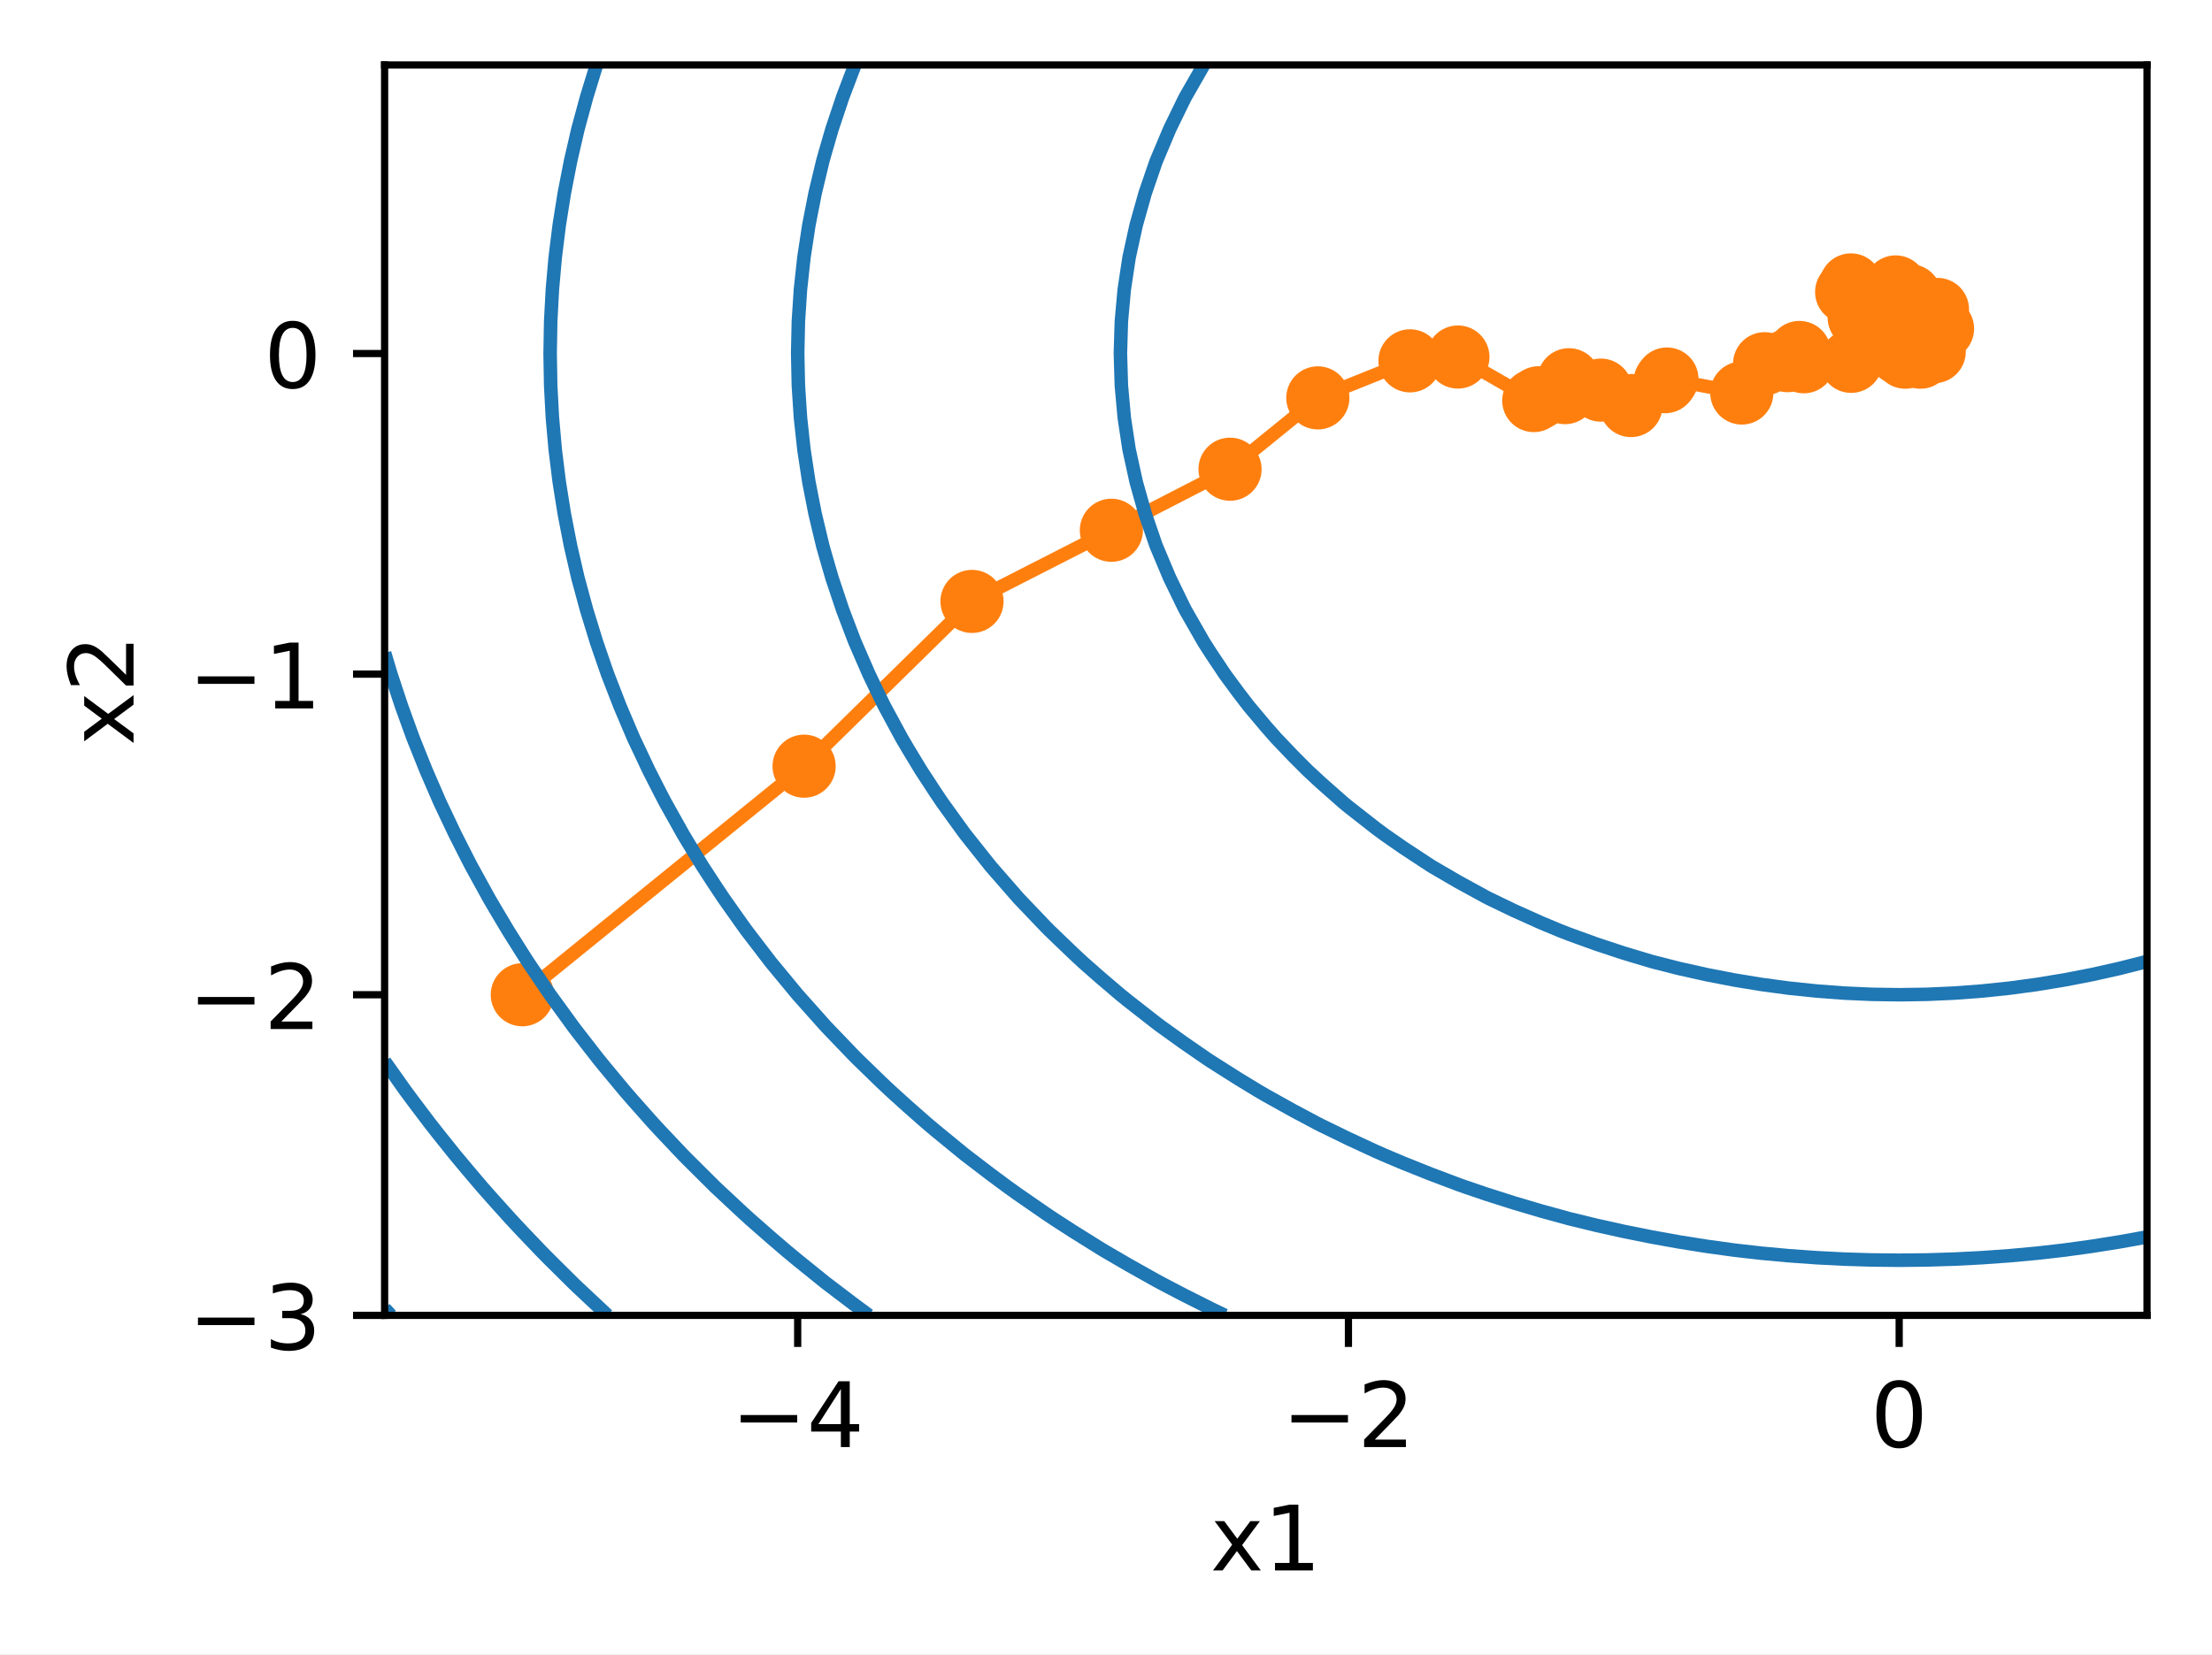
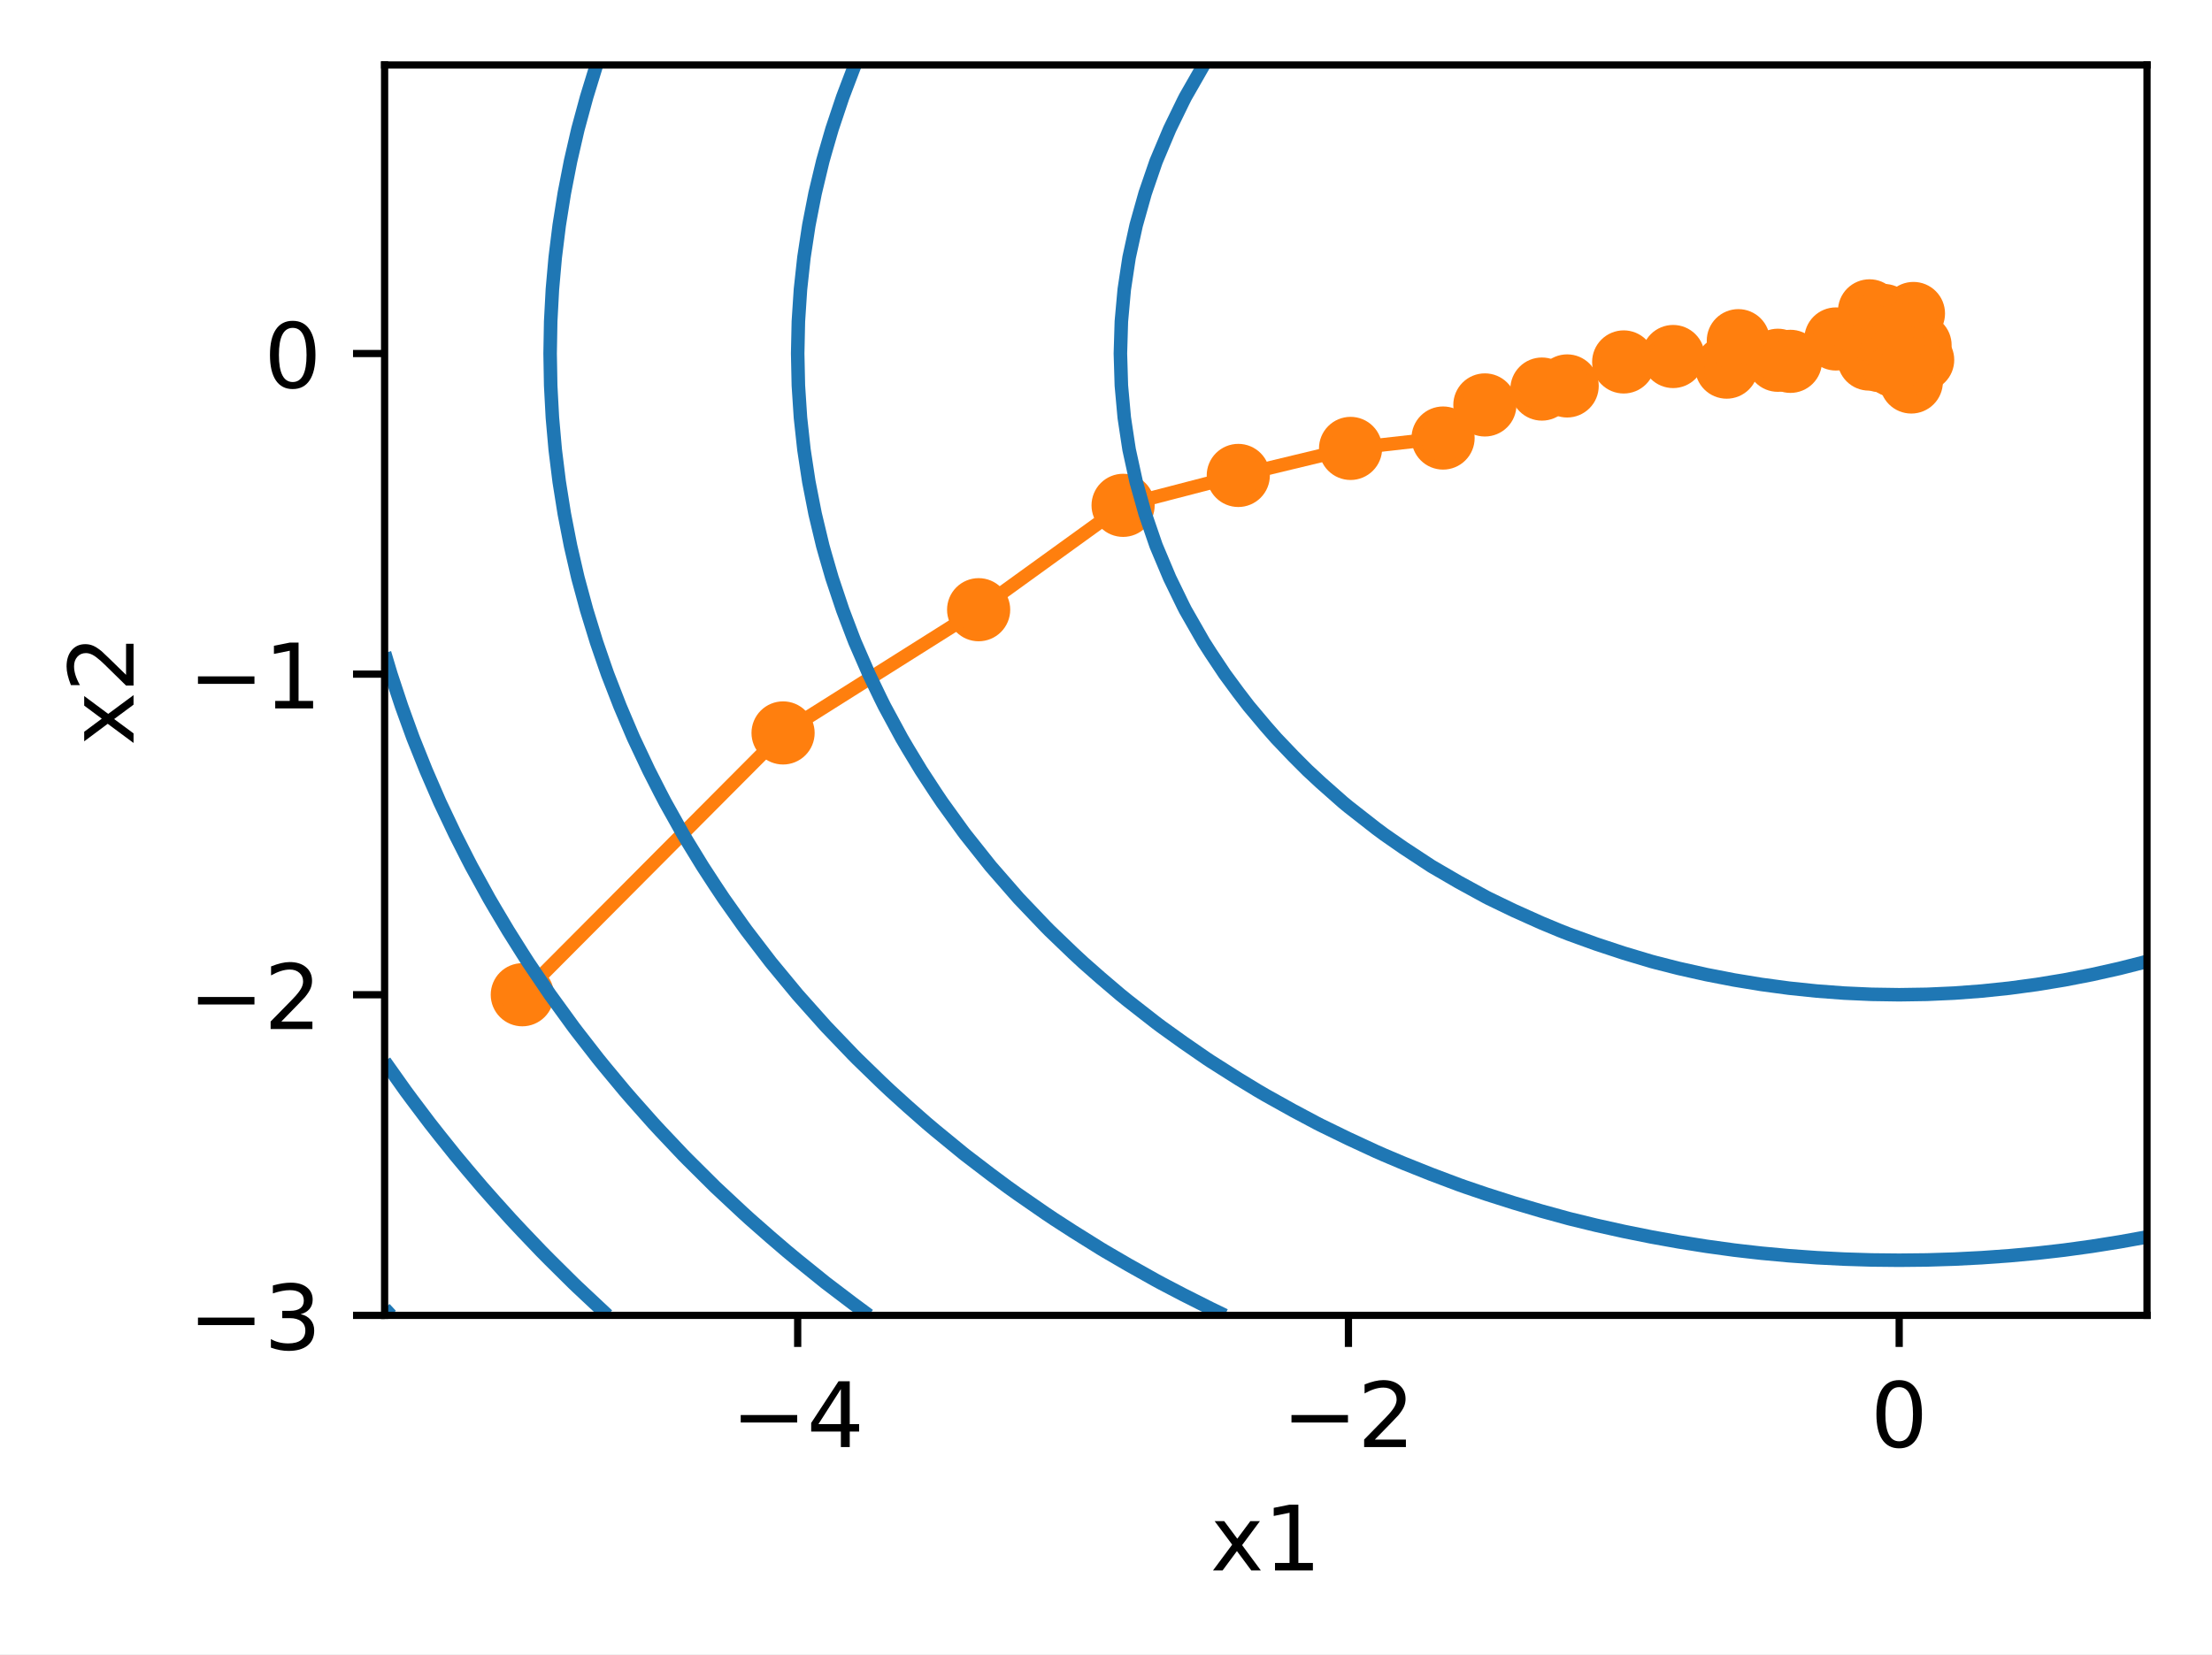
<svg xmlns="http://www.w3.org/2000/svg" xmlns:xlink="http://www.w3.org/1999/xlink" width="245.12pt" height="183.356pt" viewBox="0 0 245.12 183.356" version="1.1">
  <defs>
    <style type="text/css">*{stroke-linejoin: round; stroke-linecap: butt}</style>
  </defs>
  <g id="figure_1">
    <g id="patch_1">
      <path d="M 0 183.356  L 245.12 183.356  L 245.12 0  L 0 0  z " style="fill: #ffffff" />
    </g>
    <g id="axes_1">
      <g id="patch_2">
        <path d="M 42.62 145.8  L 237.92 145.8  L 237.92 7.2  L 42.62 7.2  z " style="fill: #ffffff" />
      </g>
      <g id="matplotlib.axis_1">
        <g id="xtick_1">
          <g id="line2d_1">
            <defs>
-               <path id="ma65a101f64" d="M 0 0  L 0 3.5  " style="stroke: #000000; stroke-width: 0.8" />
+               <path id="macbfa686f9" d="M 0 0  L 0 3.5  " style="stroke: #000000; stroke-width: 0.8" />
            </defs>
            <g>
-               <use xlink:href="#ma65a101f64" x="88.394" y="145.8" style="stroke: #000000; stroke-width: 0.8" />
+               <use xlink:href="#macbfa686f9" x="88.394" y="145.8" style="stroke: #000000; stroke-width: 0.8" />
            </g>
          </g>
          <g id="text_1">
            <g transform="translate(81.02266 160.3984) scale(0.1 -0.1)">
              <defs>
                <path id="DejaVuSans-2212" d="M 678 2272  L 4684 2272  L 4684 1741  L 678 1741  L 678 2272  z " transform="scale(0.015625)" />
                <path id="DejaVuSans-34" d="M 2419 4116  L 825 1625  L 2419 1625  L 2419 4116  z M 2253 4666  L 3047 4666  L 3047 1625  L 3713 1625  L 3713 1100  L 3047 1100  L 3047 0  L 2419 0  L 2419 1100  L 313 1100  L 313 1709  L 2253 4666  z " transform="scale(0.015625)" />
              </defs>
              <use xlink:href="#DejaVuSans-2212" />
              <use xlink:href="#DejaVuSans-34" x="83.789" />
            </g>
          </g>
        </g>
        <g id="xtick_2">
          <g id="line2d_2">
            <g>
-               <use xlink:href="#ma65a101f64" x="149.425" y="145.8" style="stroke: #000000; stroke-width: 0.8" />
+               <use xlink:href="#macbfa686f9" x="149.425" y="145.8" style="stroke: #000000; stroke-width: 0.8" />
            </g>
          </g>
          <g id="text_2">
            <g transform="translate(142.0539 160.3984) scale(0.1 -0.1)">
              <defs>
                <path id="DejaVuSans-32" d="M 1228 531  L 3431 531  L 3431 0  L 469 0  L 469 531  Q 828 903 1448 1529  Q 2069 2156 2228 2338  Q 2531 2678 2651 2914  Q 2772 3150 2772 3378  Q 2772 3750 2511 3984  Q 2250 4219 1831 4219  Q 1534 4219 1204 4116  Q 875 4013 500 3803  L 500 4441  Q 881 4594 1212 4672  Q 1544 4750 1819 4750  Q 2544 4750 2975 4387  Q 3406 4025 3406 3419  Q 3406 3131 3298 2873  Q 3191 2616 2906 2266  Q 2828 2175 2409 1742  Q 1991 1309 1228 531  z " transform="scale(0.015625)" />
              </defs>
              <use xlink:href="#DejaVuSans-2212" />
              <use xlink:href="#DejaVuSans-32" x="83.789" />
            </g>
          </g>
        </g>
        <g id="xtick_3">
          <g id="line2d_3">
            <g>
-               <use xlink:href="#ma65a101f64" x="210.456" y="145.8" style="stroke: #000000; stroke-width: 0.8" />
+               <use xlink:href="#macbfa686f9" x="210.456" y="145.8" style="stroke: #000000; stroke-width: 0.8" />
            </g>
          </g>
          <g id="text_3">
            <g transform="translate(207.275 160.3984) scale(0.1 -0.1)">
              <defs>
                <path id="DejaVuSans-30" d="M 2034 4250  Q 1547 4250 1301 3770  Q 1056 3291 1056 2328  Q 1056 1369 1301 889  Q 1547 409 2034 409  Q 2525 409 2770 889  Q 3016 1369 3016 2328  Q 3016 3291 2770 3770  Q 2525 4250 2034 4250  z M 2034 4750  Q 2819 4750 3233 4129  Q 3647 3509 3647 2328  Q 3647 1150 3233 529  Q 2819 -91 2034 -91  Q 1250 -91 836 529  Q 422 1150 422 2328  Q 422 3509 836 4129  Q 1250 4750 2034 4750  z " transform="scale(0.015625)" />
              </defs>
              <use xlink:href="#DejaVuSans-30" />
            </g>
          </g>
        </g>
        <g id="text_4">
          <g transform="translate(134.1297 174.0766) scale(0.1 -0.1)">
            <defs>
              <path id="DejaVuSans-78" d="M 3513 3500  L 2247 1797  L 3578 0  L 2900 0  L 1881 1375  L 863 0  L 184 0  L 1544 1831  L 300 3500  L 978 3500  L 1906 2253  L 2834 3500  L 3513 3500  z " transform="scale(0.015625)" />
              <path id="DejaVuSans-31" d="M 794 531  L 1825 531  L 1825 4091  L 703 3866  L 703 4441  L 1819 4666  L 2450 4666  L 2450 531  L 3481 531  L 3481 0  L 794 0  L 794 531  z " transform="scale(0.015625)" />
            </defs>
            <use xlink:href="#DejaVuSans-78" />
            <use xlink:href="#DejaVuSans-31" x="59.18" />
          </g>
        </g>
      </g>
      <g id="matplotlib.axis_2">
        <g id="ytick_1">
          <g id="line2d_4">
            <defs>
-               <path id="m1070667ce7" d="M 0 0  L -3.5 0  " style="stroke: #000000; stroke-width: 0.8" />
+               <path id="mb3e11f49fe" d="M 0 0  L -3.5 0  " style="stroke: #000000; stroke-width: 0.8" />
            </defs>
            <g>
-               <use xlink:href="#m1070667ce7" x="42.62" y="145.8" style="stroke: #000000; stroke-width: 0.8" />
+               <use xlink:href="#mb3e11f49fe" x="42.62" y="145.8" style="stroke: #000000; stroke-width: 0.8" />
            </g>
          </g>
          <g id="text_5">
            <g transform="translate(20.87813 149.5992) scale(0.1 -0.1)">
              <defs>
                <path id="DejaVuSans-33" d="M 2597 2516  Q 3050 2419 3304 2112  Q 3559 1806 3559 1356  Q 3559 666 3084 287  Q 2609 -91 1734 -91  Q 1441 -91 1130 -33  Q 819 25 488 141  L 488 750  Q 750 597 1062 519  Q 1375 441 1716 441  Q 2309 441 2620 675  Q 2931 909 2931 1356  Q 2931 1769 2642 2001  Q 2353 2234 1838 2234  L 1294 2234  L 1294 2753  L 1863 2753  Q 2328 2753 2575 2939  Q 2822 3125 2822 3475  Q 2822 3834 2567 4026  Q 2313 4219 1838 4219  Q 1578 4219 1281 4162  Q 984 4106 628 3988  L 628 4550  Q 988 4650 1302 4700  Q 1616 4750 1894 4750  Q 2613 4750 3031 4423  Q 3450 4097 3450 3541  Q 3450 3153 3228 2886  Q 3006 2619 2597 2516  z " transform="scale(0.015625)" />
              </defs>
              <use xlink:href="#DejaVuSans-2212" />
              <use xlink:href="#DejaVuSans-33" x="83.789" />
            </g>
          </g>
        </g>
        <g id="ytick_2">
          <g id="line2d_5">
            <g>
-               <use xlink:href="#m1070667ce7" x="42.62" y="110.262" style="stroke: #000000; stroke-width: 0.8" />
+               <use xlink:href="#mb3e11f49fe" x="42.62" y="110.262" style="stroke: #000000; stroke-width: 0.8" />
            </g>
          </g>
          <g id="text_6">
            <g transform="translate(20.87813 114.0608) scale(0.1 -0.1)">
              <use xlink:href="#DejaVuSans-2212" />
              <use xlink:href="#DejaVuSans-32" x="83.789" />
            </g>
          </g>
        </g>
        <g id="ytick_3">
          <g id="line2d_6">
            <g>
-               <use xlink:href="#m1070667ce7" x="42.62" y="74.723" style="stroke: #000000; stroke-width: 0.8" />
+               <use xlink:href="#mb3e11f49fe" x="42.62" y="74.723" style="stroke: #000000; stroke-width: 0.8" />
            </g>
          </g>
          <g id="text_7">
            <g transform="translate(20.87813 78.52229) scale(0.1 -0.1)">
              <use xlink:href="#DejaVuSans-2212" />
              <use xlink:href="#DejaVuSans-31" x="83.789" />
            </g>
          </g>
        </g>
        <g id="ytick_4">
          <g id="line2d_7">
            <g>
-               <use xlink:href="#m1070667ce7" x="42.62" y="39.185" style="stroke: #000000; stroke-width: 0.8" />
+               <use xlink:href="#mb3e11f49fe" x="42.62" y="39.185" style="stroke: #000000; stroke-width: 0.8" />
            </g>
          </g>
          <g id="text_8">
            <g transform="translate(29.25781 42.98383) scale(0.1 -0.1)">
              <use xlink:href="#DejaVuSans-30" />
            </g>
          </g>
        </g>
        <g id="text_9">
          <g transform="translate(14.79844 82.64062) rotate(-90) scale(0.1 -0.1)">
            <use xlink:href="#DejaVuSans-78" />
            <use xlink:href="#DejaVuSans-32" x="59.18" />
          </g>
        </g>
      </g>
      <g id="line2d_8">
-         <path d="M 57.878 110.262  L 89.105 84.928  L 107.712 66.664  L 123.156 58.778  L 136.305 52.009  L 146.035 44.103  L 156.246 39.997  L 161.557 39.575  L 169.964 44.4  L 170.5 44.091  L 173.429 43.52  L 173.862 42.094  L 177.398 43.243  L 180.74 44.953  L 184.511 42.308  L 184.719 42.014  L 193.018 43.562  L 195.542 40.318  L 199.88 40.098  L 198.102 39.975  L 199.397 39.07  L 205.13 40.052  L 206.023 35.197  L 206.318 34.222  L 204.634 32.365  L 205.108 31.583  L 208.729 34.325  L 210.292 32.951  L 210.066 31.805  L 211.552 33.043  L 211.67 32.786  L 210.794 34.202  L 213.216 35.535  L 212.948 38.003  L 214.337 38.977  L 213.949 38.574  L 212.696 37.98  L 212.174 37.71  L 212.812 39.592  L 213.94 38.445  L 215.26 36.429  L 212.587 38.157  L 211.335 37.716  L 210.378 39.067  L 210.22 37.283  L 210.225 38.477  L 211.125 39.592  L 211.523 37.769  L 212.262 34.17  L 212.869 34.807  L 214.7 34.301  " clip-path="url(#p19e5c8da83)" style="fill: none; stroke: #ff7f0e; stroke-width: 1.5; stroke-linecap: square" />
+         <path d="M 57.878 110.262  L 86.775 81.242  L 108.446 67.583  L 124.455 56.014  L 137.22 52.7  L 149.661 49.705  L 159.911 48.554  L 164.545 44.885  L 170.865 43.126  L 173.663 42.779  L 179.928 40.119  L 185.404 39.518  L 191.338 40.694  L 192.63 37.763  L 197.01 39.934  L 198.404 40.053  L 203.441 37.573  L 208.875 37.766  L 208.344 39.981  L 210.37 39.837  L 211.758 37.686  L 210.181 40.532  L 210.909 37.975  L 210.878 39.39  L 208.348 39.882  L 208.616 37.191  L 207.17 34.456  L 208.759 34.969  L 212.036 34.748  L 212.151 37.774  L 211.523 36.194  L 212.768 38.264  L 211.968 39.112  L 213.057 39.894  L 211.798 42.341  L 209.771 40.449  L 207.103 39.799  L 206.63 37.039  L 207.597 37.785  L 208.353 35.713  L 208.324 36.187  L 207.792 36.321  L 207.485 37.193  L 208.518 37.495  L 210.6 37.183  L 209.568 38.983  L 209.803 39.155  L 209.93 40.554  L 211.24 40.143  L 210.299 39.38  L 210.778 40.61  " clip-path="url(#pc0b15f96fc)" style="fill: none; stroke: #ff7f0e; stroke-width: 1.5; stroke-linecap: square" />
        <defs>
-           <path id="ma02d3392f0" d="M 0 3  C 0.796 3 1.559 2.684 2.121 2.121  C 2.684 1.559 3 0.796 3 0  C 3 -0.796 2.684 -1.559 2.121 -2.121  C 1.559 -2.684 0.796 -3 0 -3  C -0.796 -3 -1.559 -2.684 -2.121 -2.121  C -2.684 -1.559 -3 -0.796 -3 0  C -3 0.796 -2.684 1.559 -2.121 2.121  C -1.559 2.684 -0.796 3 0 3  z " style="stroke: #ff7f0e" />
+           <path id="m8603311ffd" d="M 0 3  C 0.796 3 1.559 2.684 2.121 2.121  C 2.684 1.559 3 0.796 3 0  C 3 -0.796 2.684 -1.559 2.121 -2.121  C 1.559 -2.684 0.796 -3 0 -3  C -0.796 -3 -1.559 -2.684 -2.121 -2.121  C -2.684 -1.559 -3 -0.796 -3 0  C -3 0.796 -2.684 1.559 -2.121 2.121  C -1.559 2.684 -0.796 3 0 3  z " style="stroke: #ff7f0e" />
        </defs>
-         <g clip-path="url(#p19e5c8da83)">
-           <use xlink:href="#ma02d3392f0" x="57.878" y="110.262" style="fill: #ff7f0e; stroke: #ff7f0e" />
-           <use xlink:href="#ma02d3392f0" x="89.105" y="84.928" style="fill: #ff7f0e; stroke: #ff7f0e" />
-           <use xlink:href="#ma02d3392f0" x="107.712" y="66.664" style="fill: #ff7f0e; stroke: #ff7f0e" />
-           <use xlink:href="#ma02d3392f0" x="123.156" y="58.778" style="fill: #ff7f0e; stroke: #ff7f0e" />
-           <use xlink:href="#ma02d3392f0" x="136.305" y="52.009" style="fill: #ff7f0e; stroke: #ff7f0e" />
-           <use xlink:href="#ma02d3392f0" x="146.035" y="44.103" style="fill: #ff7f0e; stroke: #ff7f0e" />
-           <use xlink:href="#ma02d3392f0" x="156.246" y="39.997" style="fill: #ff7f0e; stroke: #ff7f0e" />
-           <use xlink:href="#ma02d3392f0" x="161.557" y="39.575" style="fill: #ff7f0e; stroke: #ff7f0e" />
-           <use xlink:href="#ma02d3392f0" x="169.964" y="44.4" style="fill: #ff7f0e; stroke: #ff7f0e" />
-           <use xlink:href="#ma02d3392f0" x="170.5" y="44.091" style="fill: #ff7f0e; stroke: #ff7f0e" />
-           <use xlink:href="#ma02d3392f0" x="173.429" y="43.52" style="fill: #ff7f0e; stroke: #ff7f0e" />
-           <use xlink:href="#ma02d3392f0" x="173.862" y="42.094" style="fill: #ff7f0e; stroke: #ff7f0e" />
-           <use xlink:href="#ma02d3392f0" x="177.398" y="43.243" style="fill: #ff7f0e; stroke: #ff7f0e" />
-           <use xlink:href="#ma02d3392f0" x="180.74" y="44.953" style="fill: #ff7f0e; stroke: #ff7f0e" />
-           <use xlink:href="#ma02d3392f0" x="184.511" y="42.308" style="fill: #ff7f0e; stroke: #ff7f0e" />
-           <use xlink:href="#ma02d3392f0" x="184.719" y="42.014" style="fill: #ff7f0e; stroke: #ff7f0e" />
-           <use xlink:href="#ma02d3392f0" x="193.018" y="43.562" style="fill: #ff7f0e; stroke: #ff7f0e" />
-           <use xlink:href="#ma02d3392f0" x="195.542" y="40.318" style="fill: #ff7f0e; stroke: #ff7f0e" />
-           <use xlink:href="#ma02d3392f0" x="199.88" y="40.098" style="fill: #ff7f0e; stroke: #ff7f0e" />
-           <use xlink:href="#ma02d3392f0" x="198.102" y="39.975" style="fill: #ff7f0e; stroke: #ff7f0e" />
-           <use xlink:href="#ma02d3392f0" x="199.397" y="39.07" style="fill: #ff7f0e; stroke: #ff7f0e" />
-           <use xlink:href="#ma02d3392f0" x="205.13" y="40.052" style="fill: #ff7f0e; stroke: #ff7f0e" />
-           <use xlink:href="#ma02d3392f0" x="206.023" y="35.197" style="fill: #ff7f0e; stroke: #ff7f0e" />
-           <use xlink:href="#ma02d3392f0" x="206.318" y="34.222" style="fill: #ff7f0e; stroke: #ff7f0e" />
-           <use xlink:href="#ma02d3392f0" x="204.634" y="32.365" style="fill: #ff7f0e; stroke: #ff7f0e" />
-           <use xlink:href="#ma02d3392f0" x="205.108" y="31.583" style="fill: #ff7f0e; stroke: #ff7f0e" />
-           <use xlink:href="#ma02d3392f0" x="208.729" y="34.325" style="fill: #ff7f0e; stroke: #ff7f0e" />
-           <use xlink:href="#ma02d3392f0" x="210.292" y="32.951" style="fill: #ff7f0e; stroke: #ff7f0e" />
-           <use xlink:href="#ma02d3392f0" x="210.066" y="31.805" style="fill: #ff7f0e; stroke: #ff7f0e" />
-           <use xlink:href="#ma02d3392f0" x="211.552" y="33.043" style="fill: #ff7f0e; stroke: #ff7f0e" />
-           <use xlink:href="#ma02d3392f0" x="211.67" y="32.786" style="fill: #ff7f0e; stroke: #ff7f0e" />
-           <use xlink:href="#ma02d3392f0" x="210.794" y="34.202" style="fill: #ff7f0e; stroke: #ff7f0e" />
-           <use xlink:href="#ma02d3392f0" x="213.216" y="35.535" style="fill: #ff7f0e; stroke: #ff7f0e" />
-           <use xlink:href="#ma02d3392f0" x="212.948" y="38.003" style="fill: #ff7f0e; stroke: #ff7f0e" />
-           <use xlink:href="#ma02d3392f0" x="214.337" y="38.977" style="fill: #ff7f0e; stroke: #ff7f0e" />
-           <use xlink:href="#ma02d3392f0" x="213.949" y="38.574" style="fill: #ff7f0e; stroke: #ff7f0e" />
-           <use xlink:href="#ma02d3392f0" x="212.696" y="37.98" style="fill: #ff7f0e; stroke: #ff7f0e" />
-           <use xlink:href="#ma02d3392f0" x="212.174" y="37.71" style="fill: #ff7f0e; stroke: #ff7f0e" />
-           <use xlink:href="#ma02d3392f0" x="212.812" y="39.592" style="fill: #ff7f0e; stroke: #ff7f0e" />
-           <use xlink:href="#ma02d3392f0" x="213.94" y="38.445" style="fill: #ff7f0e; stroke: #ff7f0e" />
-           <use xlink:href="#ma02d3392f0" x="215.26" y="36.429" style="fill: #ff7f0e; stroke: #ff7f0e" />
-           <use xlink:href="#ma02d3392f0" x="212.587" y="38.157" style="fill: #ff7f0e; stroke: #ff7f0e" />
-           <use xlink:href="#ma02d3392f0" x="211.335" y="37.716" style="fill: #ff7f0e; stroke: #ff7f0e" />
-           <use xlink:href="#ma02d3392f0" x="210.378" y="39.067" style="fill: #ff7f0e; stroke: #ff7f0e" />
-           <use xlink:href="#ma02d3392f0" x="210.22" y="37.283" style="fill: #ff7f0e; stroke: #ff7f0e" />
-           <use xlink:href="#ma02d3392f0" x="210.225" y="38.477" style="fill: #ff7f0e; stroke: #ff7f0e" />
-           <use xlink:href="#ma02d3392f0" x="211.125" y="39.592" style="fill: #ff7f0e; stroke: #ff7f0e" />
-           <use xlink:href="#ma02d3392f0" x="211.523" y="37.769" style="fill: #ff7f0e; stroke: #ff7f0e" />
-           <use xlink:href="#ma02d3392f0" x="212.262" y="34.17" style="fill: #ff7f0e; stroke: #ff7f0e" />
-           <use xlink:href="#ma02d3392f0" x="212.869" y="34.807" style="fill: #ff7f0e; stroke: #ff7f0e" />
-           <use xlink:href="#ma02d3392f0" x="214.7" y="34.301" style="fill: #ff7f0e; stroke: #ff7f0e" />
+         <g clip-path="url(#pc0b15f96fc)">
+           <use xlink:href="#m8603311ffd" x="57.878" y="110.262" style="fill: #ff7f0e; stroke: #ff7f0e" />
+           <use xlink:href="#m8603311ffd" x="86.775" y="81.242" style="fill: #ff7f0e; stroke: #ff7f0e" />
+           <use xlink:href="#m8603311ffd" x="108.446" y="67.583" style="fill: #ff7f0e; stroke: #ff7f0e" />
+           <use xlink:href="#m8603311ffd" x="124.455" y="56.014" style="fill: #ff7f0e; stroke: #ff7f0e" />
+           <use xlink:href="#m8603311ffd" x="137.22" y="52.7" style="fill: #ff7f0e; stroke: #ff7f0e" />
+           <use xlink:href="#m8603311ffd" x="149.661" y="49.705" style="fill: #ff7f0e; stroke: #ff7f0e" />
+           <use xlink:href="#m8603311ffd" x="159.911" y="48.554" style="fill: #ff7f0e; stroke: #ff7f0e" />
+           <use xlink:href="#m8603311ffd" x="164.545" y="44.885" style="fill: #ff7f0e; stroke: #ff7f0e" />
+           <use xlink:href="#m8603311ffd" x="170.865" y="43.126" style="fill: #ff7f0e; stroke: #ff7f0e" />
+           <use xlink:href="#m8603311ffd" x="173.663" y="42.779" style="fill: #ff7f0e; stroke: #ff7f0e" />
+           <use xlink:href="#m8603311ffd" x="179.928" y="40.119" style="fill: #ff7f0e; stroke: #ff7f0e" />
+           <use xlink:href="#m8603311ffd" x="185.404" y="39.518" style="fill: #ff7f0e; stroke: #ff7f0e" />
+           <use xlink:href="#m8603311ffd" x="191.338" y="40.694" style="fill: #ff7f0e; stroke: #ff7f0e" />
+           <use xlink:href="#m8603311ffd" x="192.63" y="37.763" style="fill: #ff7f0e; stroke: #ff7f0e" />
+           <use xlink:href="#m8603311ffd" x="197.01" y="39.934" style="fill: #ff7f0e; stroke: #ff7f0e" />
+           <use xlink:href="#m8603311ffd" x="198.404" y="40.053" style="fill: #ff7f0e; stroke: #ff7f0e" />
+           <use xlink:href="#m8603311ffd" x="203.441" y="37.573" style="fill: #ff7f0e; stroke: #ff7f0e" />
+           <use xlink:href="#m8603311ffd" x="208.875" y="37.766" style="fill: #ff7f0e; stroke: #ff7f0e" />
+           <use xlink:href="#m8603311ffd" x="208.344" y="39.981" style="fill: #ff7f0e; stroke: #ff7f0e" />
+           <use xlink:href="#m8603311ffd" x="210.37" y="39.837" style="fill: #ff7f0e; stroke: #ff7f0e" />
+           <use xlink:href="#m8603311ffd" x="211.758" y="37.686" style="fill: #ff7f0e; stroke: #ff7f0e" />
+           <use xlink:href="#m8603311ffd" x="210.181" y="40.532" style="fill: #ff7f0e; stroke: #ff7f0e" />
+           <use xlink:href="#m8603311ffd" x="210.909" y="37.975" style="fill: #ff7f0e; stroke: #ff7f0e" />
+           <use xlink:href="#m8603311ffd" x="210.878" y="39.39" style="fill: #ff7f0e; stroke: #ff7f0e" />
+           <use xlink:href="#m8603311ffd" x="208.348" y="39.882" style="fill: #ff7f0e; stroke: #ff7f0e" />
+           <use xlink:href="#m8603311ffd" x="208.616" y="37.191" style="fill: #ff7f0e; stroke: #ff7f0e" />
+           <use xlink:href="#m8603311ffd" x="207.17" y="34.456" style="fill: #ff7f0e; stroke: #ff7f0e" />
+           <use xlink:href="#m8603311ffd" x="208.759" y="34.969" style="fill: #ff7f0e; stroke: #ff7f0e" />
+           <use xlink:href="#m8603311ffd" x="212.036" y="34.748" style="fill: #ff7f0e; stroke: #ff7f0e" />
+           <use xlink:href="#m8603311ffd" x="212.151" y="37.774" style="fill: #ff7f0e; stroke: #ff7f0e" />
+           <use xlink:href="#m8603311ffd" x="211.523" y="36.194" style="fill: #ff7f0e; stroke: #ff7f0e" />
+           <use xlink:href="#m8603311ffd" x="212.768" y="38.264" style="fill: #ff7f0e; stroke: #ff7f0e" />
+           <use xlink:href="#m8603311ffd" x="211.968" y="39.112" style="fill: #ff7f0e; stroke: #ff7f0e" />
+           <use xlink:href="#m8603311ffd" x="213.057" y="39.894" style="fill: #ff7f0e; stroke: #ff7f0e" />
+           <use xlink:href="#m8603311ffd" x="211.798" y="42.341" style="fill: #ff7f0e; stroke: #ff7f0e" />
+           <use xlink:href="#m8603311ffd" x="209.771" y="40.449" style="fill: #ff7f0e; stroke: #ff7f0e" />
+           <use xlink:href="#m8603311ffd" x="207.103" y="39.799" style="fill: #ff7f0e; stroke: #ff7f0e" />
+           <use xlink:href="#m8603311ffd" x="206.63" y="37.039" style="fill: #ff7f0e; stroke: #ff7f0e" />
+           <use xlink:href="#m8603311ffd" x="207.597" y="37.785" style="fill: #ff7f0e; stroke: #ff7f0e" />
+           <use xlink:href="#m8603311ffd" x="208.353" y="35.713" style="fill: #ff7f0e; stroke: #ff7f0e" />
+           <use xlink:href="#m8603311ffd" x="208.324" y="36.187" style="fill: #ff7f0e; stroke: #ff7f0e" />
+           <use xlink:href="#m8603311ffd" x="207.792" y="36.321" style="fill: #ff7f0e; stroke: #ff7f0e" />
+           <use xlink:href="#m8603311ffd" x="207.485" y="37.193" style="fill: #ff7f0e; stroke: #ff7f0e" />
+           <use xlink:href="#m8603311ffd" x="208.518" y="37.495" style="fill: #ff7f0e; stroke: #ff7f0e" />
+           <use xlink:href="#m8603311ffd" x="210.6" y="37.183" style="fill: #ff7f0e; stroke: #ff7f0e" />
+           <use xlink:href="#m8603311ffd" x="209.568" y="38.983" style="fill: #ff7f0e; stroke: #ff7f0e" />
+           <use xlink:href="#m8603311ffd" x="209.803" y="39.155" style="fill: #ff7f0e; stroke: #ff7f0e" />
+           <use xlink:href="#m8603311ffd" x="209.93" y="40.554" style="fill: #ff7f0e; stroke: #ff7f0e" />
+           <use xlink:href="#m8603311ffd" x="211.24" y="40.143" style="fill: #ff7f0e; stroke: #ff7f0e" />
+           <use xlink:href="#m8603311ffd" x="210.299" y="39.38" style="fill: #ff7f0e; stroke: #ff7f0e" />
+           <use xlink:href="#m8603311ffd" x="210.778" y="40.61" style="fill: #ff7f0e; stroke: #ff7f0e" />
        </g>
      </g>
      <g id="PathCollection_1" />
      <g id="PathCollection_2">
-         <path d="M 133.389 7.2  L 131.355 10.754  L 131.116 11.228  L 129.619 14.308  L 128.122 17.862  L 128.064 18.023  L 126.899 21.415  L 125.9 24.969  L 125.123 28.523  L 125.013 29.234  L 124.584 32.077  L 124.263 35.631  L 124.156 39.185  L 124.263 42.738  L 124.584 46.292  L 125.013 49.135  L 125.123 49.846  L 125.9 53.4  L 126.899 56.954  L 128.064 60.346  L 128.122 60.508  L 129.619 64.062  L 131.116 67.142  L 131.355 67.615  L 133.389 71.169  L 134.167 72.385  L 135.724 74.723  L 137.219 76.754  L 138.387 78.277  L 140.27 80.517  L 141.423 81.831  L 143.322 83.821  L 144.883 85.385  L 146.373 86.767  L 148.83 88.938  L 149.425 89.429  L 152.477 91.818  L 153.384 92.492  L 155.528 93.983  L 158.58 95.989  L 158.672 96.046  L 161.631 97.769  L 164.683 99.438  L 164.998 99.6  L 167.734 100.92  L 170.786 102.291  L 172.861 103.154  L 173.837 103.538  L 176.889 104.643  L 179.941 105.651  L 182.992 106.564  L 183.531 106.708  L 186.044 107.346  L 189.095 108.029  L 192.147 108.621  L 195.198 109.122  L 198.25 109.533  L 201.302 109.851  L 204.353 110.079  L 207.405 110.216  L 210.456 110.262  L 210.456 110.262  L 210.456 110.262  L 213.508 110.216  L 216.559 110.079  L 219.611 109.851  L 222.663 109.533  L 225.714 109.122  L 228.766 108.621  L 231.817 108.029  L 234.869 107.346  L 237.382 106.708  L 237.92 106.564  " clip-path="url(#p19e5c8da83)" style="fill: none; stroke: #1f77b4; stroke-width: 1.5" />
+         <path d="M 133.389 7.2  L 131.355 10.754  L 131.116 11.228  L 129.619 14.308  L 128.122 17.862  L 128.064 18.023  L 126.899 21.415  L 125.9 24.969  L 125.123 28.523  L 125.013 29.234  L 124.584 32.077  L 124.263 35.631  L 124.156 39.185  L 124.263 42.738  L 124.584 46.292  L 125.013 49.135  L 125.123 49.846  L 125.9 53.4  L 126.899 56.954  L 128.064 60.346  L 128.122 60.508  L 129.619 64.062  L 131.116 67.142  L 131.355 67.615  L 133.389 71.169  L 134.167 72.385  L 135.724 74.723  L 137.219 76.754  L 138.387 78.277  L 140.27 80.517  L 141.423 81.831  L 143.322 83.821  L 144.883 85.385  L 146.373 86.767  L 148.83 88.938  L 149.425 89.429  L 152.477 91.818  L 153.384 92.492  L 155.528 93.983  L 158.58 95.989  L 158.672 96.046  L 161.631 97.769  L 164.683 99.438  L 164.998 99.6  L 167.734 100.92  L 170.786 102.291  L 172.861 103.154  L 173.837 103.538  L 176.889 104.643  L 179.941 105.651  L 182.992 106.564  L 183.531 106.708  L 186.044 107.346  L 189.095 108.029  L 192.147 108.621  L 195.198 109.122  L 198.25 109.533  L 201.302 109.851  L 204.353 110.079  L 207.405 110.216  L 210.456 110.262  L 210.456 110.262  L 210.456 110.262  L 213.508 110.216  L 216.559 110.079  L 219.611 109.851  L 222.663 109.533  L 225.714 109.122  L 228.766 108.621  L 231.817 108.029  L 234.869 107.346  L 237.382 106.708  L 237.92 106.564  " clip-path="url(#pc0b15f96fc)" style="fill: none; stroke: #1f77b4; stroke-width: 1.5" />
      </g>
      <g id="PathCollection_3">
-         <path d="M 94.741 7.2  L 94.497 7.827  L 93.387 10.754  L 92.198 14.308  L 91.445 16.905  L 91.175 17.862  L 90.325 21.415  L 89.63 24.969  L 89.089 28.523  L 88.703 32.077  L 88.471 35.631  L 88.394 39.184  L 88.394 39.185  L 88.394 39.185  L 88.471 42.738  L 88.703 46.292  L 89.089 49.846  L 89.63 53.4  L 90.325 56.954  L 91.175 60.508  L 91.445 61.464  L 92.198 64.062  L 93.387 67.615  L 94.497 70.542  L 94.741 71.169  L 96.287 74.723  L 97.548 77.346  L 98.008 78.277  L 99.931 81.831  L 100.6 82.968  L 102.061 85.385  L 103.652 87.82  L 104.403 88.938  L 106.703 92.125  L 106.976 92.492  L 109.755 95.989  L 109.802 96.046  L 112.806 99.492  L 112.903 99.6  L 115.858 102.697  L 116.308 103.154  L 118.909 105.651  L 120.047 106.708  L 121.961 108.393  L 124.156 110.262  L 125.013 110.955  L 128.064 113.339  L 128.697 113.815  L 131.116 115.551  L 133.748 117.369  L 134.167 117.646  L 137.219 119.581  L 139.426 120.923  L 140.27 121.415  L 143.322 123.116  L 145.877 124.477  L 146.373 124.731  L 149.425 126.218  L 152.477 127.632  L 153.384 128.031  L 155.528 128.937  L 158.58 130.156  L 161.631 131.306  L 162.419 131.585  L 164.683 132.356  L 167.734 133.328  L 170.786 134.233  L 173.837 135.071  L 174.103 135.138  L 176.889 135.817  L 179.941 136.495  L 182.992 137.109  L 186.044 137.658  L 189.095 138.143  L 192.147 138.563  L 193.257 138.692  L 195.198 138.911  L 198.25 139.191  L 201.302 139.409  L 204.353 139.565  L 207.405 139.659  L 210.456 139.69  L 213.508 139.659  L 216.559 139.565  L 219.611 139.409  L 222.663 139.191  L 225.714 138.911  L 227.656 138.692  L 228.766 138.563  L 231.817 138.143  L 234.869 137.658  L 237.92 137.109  " clip-path="url(#p19e5c8da83)" style="fill: none; stroke: #1f77b4; stroke-width: 1.5" />
+         <path d="M 94.741 7.2  L 94.497 7.827  L 93.387 10.754  L 92.198 14.308  L 91.445 16.905  L 91.175 17.862  L 90.325 21.415  L 89.63 24.969  L 89.089 28.523  L 88.703 32.077  L 88.471 35.631  L 88.394 39.184  L 88.394 39.185  L 88.394 39.185  L 88.471 42.738  L 88.703 46.292  L 89.089 49.846  L 89.63 53.4  L 90.325 56.954  L 91.175 60.508  L 91.445 61.464  L 92.198 64.062  L 93.387 67.615  L 94.497 70.542  L 94.741 71.169  L 96.287 74.723  L 97.548 77.346  L 98.008 78.277  L 99.931 81.831  L 100.6 82.968  L 102.061 85.385  L 103.652 87.82  L 104.403 88.938  L 106.703 92.125  L 106.976 92.492  L 109.755 95.989  L 109.802 96.046  L 112.806 99.492  L 112.903 99.6  L 115.858 102.697  L 116.308 103.154  L 118.909 105.651  L 120.047 106.708  L 121.961 108.393  L 124.156 110.262  L 125.013 110.955  L 128.064 113.339  L 128.697 113.815  L 131.116 115.551  L 133.748 117.369  L 134.167 117.646  L 137.219 119.581  L 139.426 120.923  L 140.27 121.415  L 143.322 123.116  L 145.877 124.477  L 146.373 124.731  L 149.425 126.218  L 152.477 127.632  L 153.384 128.031  L 155.528 128.937  L 158.58 130.156  L 161.631 131.306  L 162.419 131.585  L 164.683 132.356  L 167.734 133.328  L 170.786 134.233  L 173.837 135.071  L 174.103 135.138  L 176.889 135.817  L 179.941 136.495  L 182.992 137.109  L 186.044 137.658  L 189.095 138.143  L 192.147 138.563  L 193.257 138.692  L 195.198 138.911  L 198.25 139.191  L 201.302 139.409  L 204.353 139.565  L 207.405 139.659  L 210.456 139.69  L 213.508 139.659  L 216.559 139.565  L 219.611 139.409  L 222.663 139.191  L 225.714 138.911  L 227.656 138.692  L 228.766 138.563  L 231.817 138.143  L 234.869 137.658  L 237.92 137.109  " clip-path="url(#pc0b15f96fc)" style="fill: none; stroke: #1f77b4; stroke-width: 1.5" />
      </g>
      <g id="PathCollection_4">
-         <path d="M 66.101 7.2  L 65.009 10.754  L 64.045 14.308  L 63.981 14.581  L 63.226 17.862  L 62.534 21.415  L 61.968 24.969  L 61.527 28.523  L 61.213 32.077  L 61.024 35.631  L 60.961 39.185  L 61.024 42.738  L 61.213 46.292  L 61.527 49.846  L 61.968 53.4  L 62.534 56.954  L 63.226 60.508  L 63.981 63.788  L 64.045 64.062  L 65.009 67.615  L 66.101 71.169  L 67.033 73.881  L 67.328 74.723  L 68.706 78.277  L 70.084 81.522  L 70.219 81.831  L 71.895 85.385  L 73.136 87.82  L 73.719 88.938  L 75.707 92.492  L 76.188 93.295  L 77.871 96.046  L 79.239 98.146  L 80.208 99.6  L 82.291 102.545  L 82.732 103.154  L 85.342 106.564  L 85.455 106.708  L 88.394 110.262  L 88.394 110.262  L 91.445 113.685  L 91.564 113.815  L 94.497 116.873  L 94.985 117.369  L 97.548 119.857  L 98.677 120.923  L 100.6 122.662  L 102.663 124.477  L 103.652 125.311  L 106.703 127.813  L 106.976 128.031  L 109.755 130.156  L 111.68 131.585  L 112.806 132.389  L 115.858 134.501  L 116.808 135.138  L 118.909 136.495  L 121.961 138.402  L 122.443 138.692  L 125.013 140.189  L 128.064 141.903  L 128.697 142.246  L 131.116 143.511  L 134.167 145.047  L 135.724 145.8  " clip-path="url(#p19e5c8da83)" style="fill: none; stroke: #1f77b4; stroke-width: 1.5" />
+         <path d="M 66.101 7.2  L 65.009 10.754  L 64.045 14.308  L 63.981 14.581  L 63.226 17.862  L 62.534 21.415  L 61.968 24.969  L 61.527 28.523  L 61.213 32.077  L 61.024 35.631  L 60.961 39.185  L 61.024 42.738  L 61.213 46.292  L 61.527 49.846  L 61.968 53.4  L 62.534 56.954  L 63.226 60.508  L 63.981 63.788  L 64.045 64.062  L 65.009 67.615  L 66.101 71.169  L 67.033 73.881  L 67.328 74.723  L 68.706 78.277  L 70.084 81.522  L 70.219 81.831  L 71.895 85.385  L 73.136 87.82  L 73.719 88.938  L 75.707 92.492  L 76.188 93.295  L 77.871 96.046  L 79.239 98.146  L 80.208 99.6  L 82.291 102.545  L 82.732 103.154  L 85.342 106.564  L 85.455 106.708  L 88.394 110.262  L 88.394 110.262  L 91.445 113.685  L 91.564 113.815  L 94.497 116.873  L 94.985 117.369  L 97.548 119.857  L 98.677 120.923  L 100.6 122.662  L 102.663 124.477  L 103.652 125.311  L 106.703 127.813  L 106.976 128.031  L 109.755 130.156  L 111.68 131.585  L 112.806 132.389  L 115.858 134.501  L 116.808 135.138  L 118.909 136.495  L 121.961 138.402  L 122.443 138.692  L 125.013 140.189  L 128.064 141.903  L 128.697 142.246  L 131.116 143.511  L 134.167 145.047  L 135.724 145.8  " clip-path="url(#pc0b15f96fc)" style="fill: none; stroke: #1f77b4; stroke-width: 1.5" />
      </g>
      <g id="PathCollection_5">
-         <path d="M 42.62 72.385  L 43.32 74.723  L 44.496 78.277  L 45.672 81.522  L 45.786 81.831  L 47.212 85.385  L 48.723 88.873  L 48.752 88.938  L 50.438 92.492  L 51.775 95.129  L 52.249 96.046  L 54.204 99.6  L 54.827 100.666  L 56.307 103.154  L 57.878 105.651  L 58.556 106.708  L 60.93 110.216  L 60.961 110.262  L 63.541 113.815  L 63.981 114.394  L 66.294 117.369  L 67.033 118.277  L 69.231 120.923  L 70.084 121.906  L 72.365 124.477  L 73.136 125.311  L 75.707 128.031  L 76.188 128.519  L 79.239 131.55  L 79.275 131.585  L 82.291 134.401  L 83.099 135.138  L 85.342 137.109  L 87.188 138.692  L 88.394 139.69  L 91.445 142.153  L 91.564 142.246  L 94.497 144.475  L 96.287 145.8  " clip-path="url(#p19e5c8da83)" style="fill: none; stroke: #1f77b4; stroke-width: 1.5" />
+         <path d="M 42.62 72.385  L 43.32 74.723  L 44.496 78.277  L 45.672 81.522  L 45.786 81.831  L 47.212 85.385  L 48.723 88.873  L 48.752 88.938  L 50.438 92.492  L 51.775 95.129  L 52.249 96.046  L 54.204 99.6  L 54.827 100.666  L 56.307 103.154  L 57.878 105.651  L 58.556 106.708  L 60.93 110.216  L 60.961 110.262  L 63.541 113.815  L 63.981 114.394  L 66.294 117.369  L 67.033 118.277  L 69.231 120.923  L 70.084 121.906  L 72.365 124.477  L 73.136 125.311  L 75.707 128.031  L 76.188 128.519  L 79.239 131.55  L 79.275 131.585  L 82.291 134.401  L 83.099 135.138  L 85.342 137.109  L 87.188 138.692  L 88.394 139.69  L 91.445 142.153  L 91.564 142.246  L 94.497 144.475  L 96.287 145.8  " clip-path="url(#pc0b15f96fc)" style="fill: none; stroke: #1f77b4; stroke-width: 1.5" />
      </g>
      <g id="PathCollection_6">
-         <path d="M 42.62 117.646  L 44.944 120.923  L 45.672 121.906  L 47.611 124.477  L 48.723 125.891  L 50.438 128.031  L 51.775 129.633  L 53.434 131.585  L 54.827 133.16  L 56.609 135.138  L 57.878 136.495  L 59.974 138.692  L 60.93 139.659  L 63.541 142.246  L 63.981 142.668  L 67.033 145.529  L 67.328 145.8  " clip-path="url(#p19e5c8da83)" style="fill: none; stroke: #1f77b4; stroke-width: 1.5" />
+         <path d="M 42.62 117.646  L 44.944 120.923  L 45.672 121.906  L 47.611 124.477  L 48.723 125.891  L 50.438 128.031  L 51.775 129.633  L 53.434 131.585  L 54.827 133.16  L 56.609 135.138  L 57.878 136.495  L 59.974 138.692  L 60.93 139.659  L 63.541 142.246  L 63.981 142.668  L 67.033 145.529  L 67.328 145.8  " clip-path="url(#pc0b15f96fc)" style="fill: none; stroke: #1f77b4; stroke-width: 1.5" />
      </g>
      <g id="PathCollection_7">
-         <path d="M 42.62 145.047  L 43.32 145.8  " clip-path="url(#p19e5c8da83)" style="fill: none; stroke: #1f77b4; stroke-width: 1.5" />
+         <path d="M 42.62 145.047  L 43.32 145.8  " clip-path="url(#pc0b15f96fc)" style="fill: none; stroke: #1f77b4; stroke-width: 1.5" />
      </g>
      <g id="PathCollection_8" />
      <g id="patch_3">
        <path d="M 42.62 145.8  L 42.62 7.2  " style="fill: none; stroke: #000000; stroke-width: 0.8; stroke-linejoin: miter; stroke-linecap: square" />
      </g>
      <g id="patch_4">
        <path d="M 237.92 145.8  L 237.92 7.2  " style="fill: none; stroke: #000000; stroke-width: 0.8; stroke-linejoin: miter; stroke-linecap: square" />
      </g>
      <g id="patch_5">
        <path d="M 42.62 145.8  L 237.92 145.8  " style="fill: none; stroke: #000000; stroke-width: 0.8; stroke-linejoin: miter; stroke-linecap: square" />
      </g>
      <g id="patch_6">
        <path d="M 42.62 7.2  L 237.92 7.2  " style="fill: none; stroke: #000000; stroke-width: 0.8; stroke-linejoin: miter; stroke-linecap: square" />
      </g>
    </g>
  </g>
  <defs>
-     <clipPath id="p19e5c8da83">
+     <clipPath id="pc0b15f96fc">
      <rect x="42.62" y="7.2" width="195.3" height="138.6" />
    </clipPath>
  </defs>
</svg>
